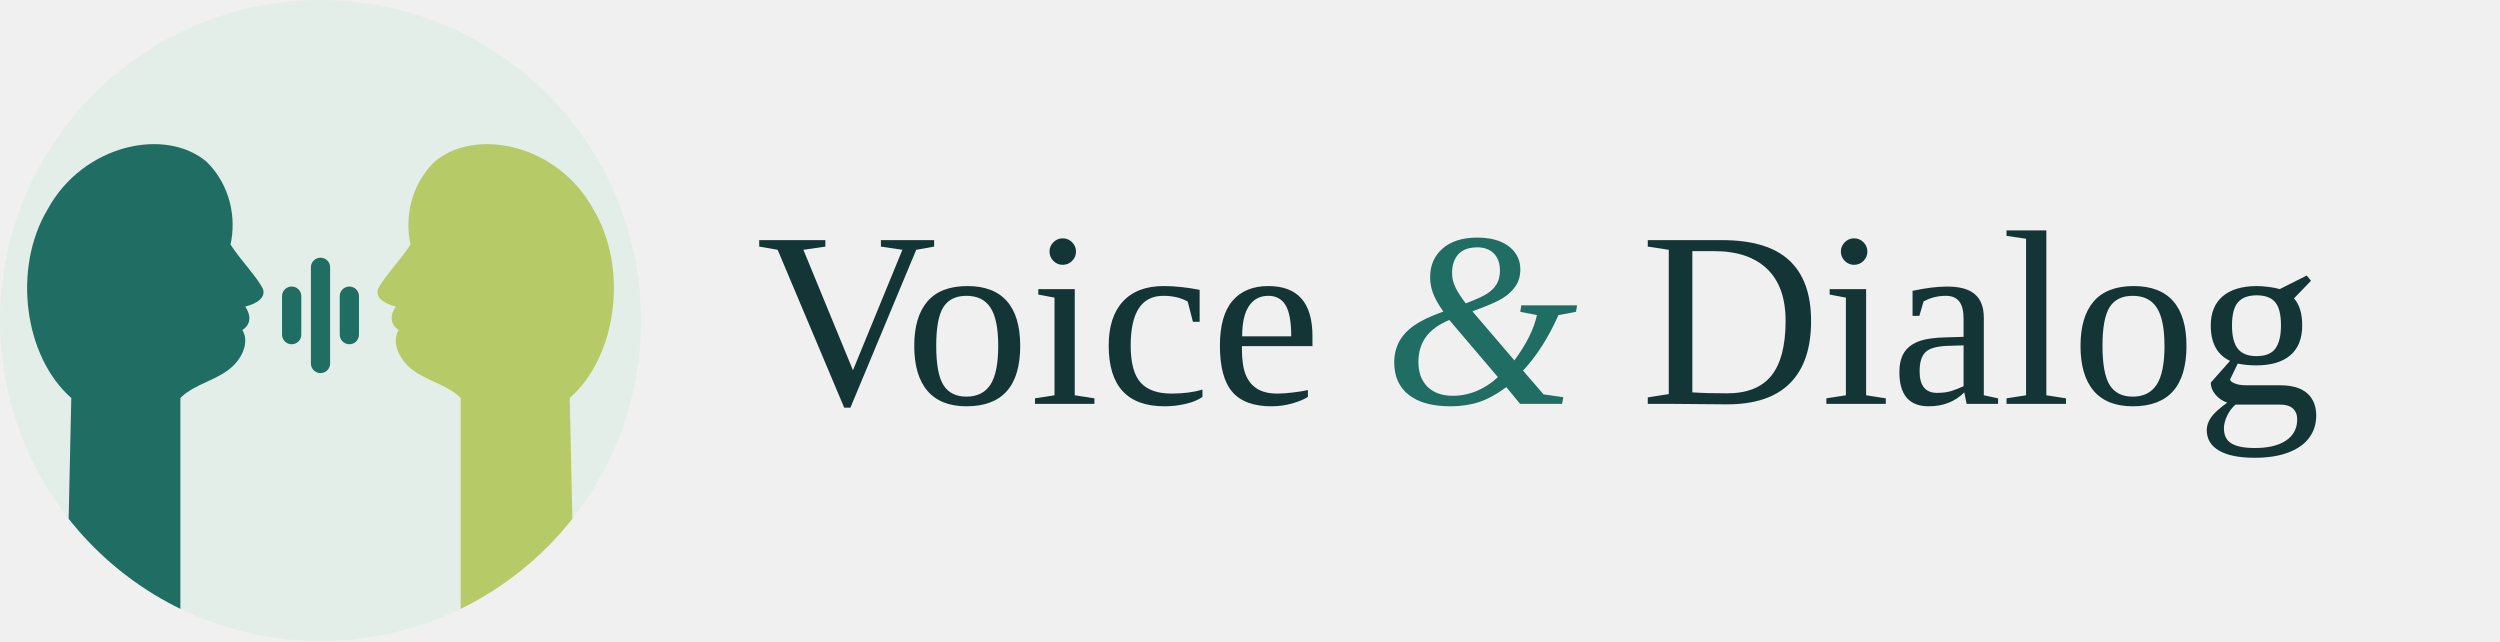
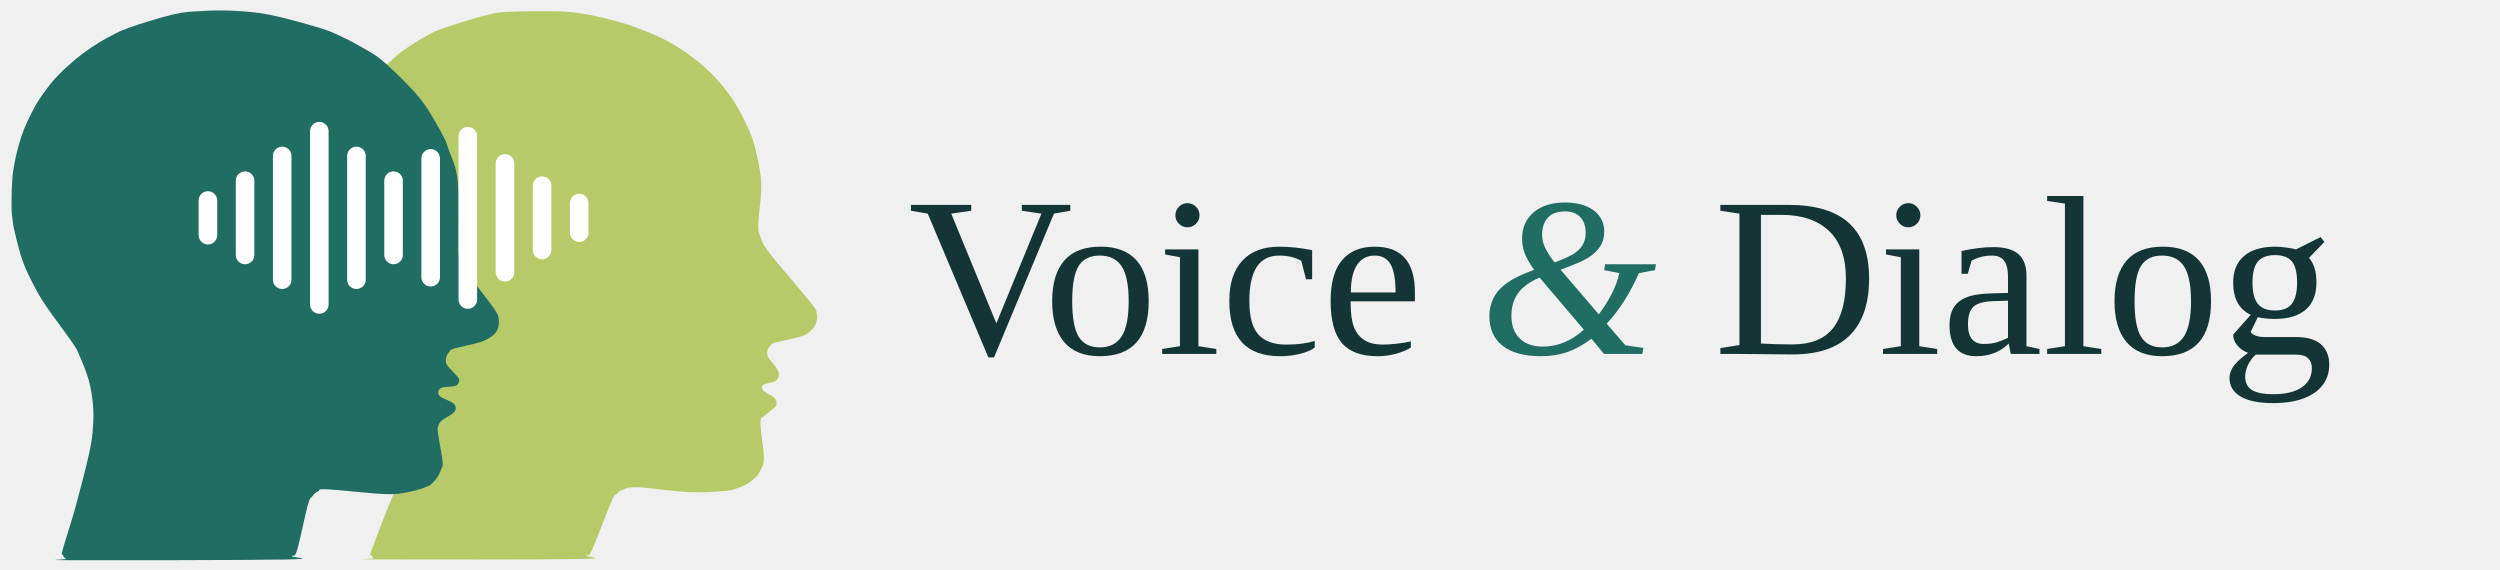
- <svg xmlns="http://www.w3.org/2000/svg" viewBox="0 0 780 200" role="img" aria-labelledby="title">
-   <defs>
-     <clipPath id="c">
-       <circle cx="100" cy="100" r="100" />
-     </clipPath>
-     <path id="f" d="M20 190 L22 98 C6 84 2 54 14 34 C26 12 54 6 68 18 C76 26 78 37 76 46 C80 52 85 57 87 61 C88 64 85 66 81 67 C83 70 83 73 80 75 C82 78 81 83 77 87 C72 92 64 93 59 98 L59 190 Z" />
-   </defs>
-   <circle cx="100" cy="100" r="100" fill="#E4EEE8" />
-   <g clip-path="url(#c)">
-     <use href="#f" fill="#1F6D63" transform="translate(2 34) scale(.92)" />
-     <use href="#f" fill="#B6CA67" transform="translate(198 34) scale(-.92 .92)" />
-     <g stroke="#1F6D63" stroke-width="6" stroke-linecap="round">
-       <line x1="91" y1="92.4" x2="91" y2="104.4" />
-       <line x1="100" y1="83.4" x2="100" y2="113.4" />
-       <line x1="109" y1="92.4" x2="109" y2="104.4" />
-     </g>
+ <svg xmlns="http://www.w3.org/2000/svg" viewBox="103 49 1010 230" role="img" aria-labelledby="t">
+   <path fill="#B6CA67" d="M377.17 68.25 C374.64 66.64 372.50 65.47 369.67 64.12 C366.83 62.78 363.08 61.26 360.17 60.18 C357.25 59.09 355.42 58.50 352.17 57.62 C348.92 56.75 344.47 55.60 340.67 54.93 C336.86 54.26 334.56 53.80 329.33 53.61 C324.11 53.41 314.28 53.51 309.33 53.75 C304.39 54.00 304.19 53.96 299.67 55.07 C295.14 56.18 286.28 58.96 282.17 60.39 C278.06 61.83 277.56 62.27 275.00 63.67 C272.44 65.06 269.06 67.21 266.83 68.75 C264.61 70.28 263.92 70.82 261.67 72.89 C259.41 74.96 256.00 77.81 253.32 81.17 C250.63 84.52 247.79 88.92 245.57 93.00 C243.35 97.08 241.49 100.97 240.01 105.67 C238.52 110.36 237.23 115.75 236.66 121.17 C236.08 126.58 236.13 133.83 236.55 138.17 C236.97 142.50 237.94 143.67 239.18 147.17 C240.43 150.67 242.45 155.83 244.04 159.17 C245.63 162.50 247.00 164.61 248.72 167.17 C250.44 169.72 250.62 170.36 254.39 174.50 C258.15 178.64 267.22 187.25 271.30 192.00 C275.38 196.75 277.40 200.17 278.88 203.00 C280.35 205.83 279.11 207.40 280.15 208.96 C281.19 210.53 284.13 211.55 285.11 212.39 C286.10 213.23 286.07 213.42 286.07 214.00 C286.07 214.58 285.98 215.06 285.12 215.88 C284.26 216.69 281.83 218.00 280.92 218.88 C280.01 219.76 279.88 220.31 279.68 221.17 C279.47 222.02 279.36 221.75 279.68 224.00 C280.01 226.25 281.37 232.42 281.64 234.67 C281.91 236.92 281.61 236.47 281.32 237.50 C281.02 238.53 280.48 239.82 279.87 240.83 C279.26 241.85 278.62 242.75 277.67 243.59 C276.72 244.43 275.53 245.27 274.17 245.89 C272.81 246.50 271.22 246.99 269.50 247.28 C267.78 247.58 265.10 247.39 263.83 247.66 C262.56 247.93 263.66 245.00 261.89 248.89 C260.11 252.78 254.67 266.95 253.19 271.00 C251.71 275.05 252.86 272.58 253.00 273.17 C253.14 273.76 253.50 274.24 254.05 274.54 C254.61 274.85 242.56 274.95 256.33 275.00 C270.10 275.05 322.72 275.11 336.67 274.84 C350.61 274.58 339.07 274.05 340.00 273.41 C340.93 272.77 340.58 274.65 342.25 271.00 C343.93 267.35 348.41 255.23 350.05 251.50 C351.69 247.77 351.38 249.35 352.10 248.60 C352.81 247.84 352.93 247.43 354.33 246.97 C355.73 246.51 355.97 245.69 360.50 245.83 C365.03 245.98 375.58 247.58 381.50 247.83 C387.42 248.08 392.75 247.61 396.00 247.33 C399.25 247.06 399.56 246.64 401.00 246.18 C402.44 245.71 403.53 245.22 404.67 244.57 C405.80 243.92 406.93 243.08 407.80 242.26 C408.66 241.45 409.22 241.02 409.85 239.67 C410.48 238.32 411.54 237.47 411.60 234.17 C411.65 230.86 410.17 222.69 410.20 219.83 C410.23 216.98 410.83 218.08 411.79 217.04 C412.75 216.01 415.17 214.47 415.98 213.61 C416.80 212.74 416.71 212.48 416.69 211.83 C416.67 211.19 416.68 210.51 415.85 209.72 C415.02 208.92 412.54 207.79 411.70 207.06 C410.87 206.33 410.82 205.83 410.84 205.36 C410.87 204.89 410.96 204.61 411.84 204.22 C412.73 203.82 415.18 203.58 416.15 202.99 C417.12 202.40 417.54 201.50 417.67 200.67 C417.79 199.83 417.62 199.25 416.89 198.00 C416.17 196.75 413.93 194.44 413.30 193.17 C412.67 191.89 412.97 191.09 413.13 190.33 C413.29 189.58 413.76 189.11 414.26 188.62 C414.77 188.13 414.29 187.96 416.17 187.39 C418.04 186.83 423.25 185.93 425.50 185.25 C427.75 184.58 428.50 184.24 429.67 183.37 C430.83 182.49 431.94 181.26 432.50 180.00 C433.06 178.74 433.34 177.31 433.00 175.83 C432.66 174.36 433.62 175.25 430.44 171.17 C427.26 167.08 417.29 155.75 413.92 151.33 C410.56 146.92 411.02 146.61 410.25 144.67 C409.49 142.72 409.29 142.72 409.33 139.67 C409.37 136.61 410.39 129.97 410.50 126.33 C410.61 122.69 410.54 121.31 409.98 117.83 C409.42 114.36 408.37 109.25 407.14 105.50 C405.91 101.75 404.11 98.31 402.58 95.33 C401.05 92.36 399.72 90.17 397.95 87.67 C396.17 85.17 394.12 82.65 391.94 80.33 C389.75 78.01 387.30 75.76 384.83 73.75 C382.37 71.73 379.69 69.85 377.17 68.25Z" />
+   <path fill="#1F6D63" d="M249.67 68.36 C246.81 66.69 243.31 64.85 240.33 63.49 C237.36 62.13 236.58 61.61 231.83 60.18 C227.08 58.76 217.67 56.08 211.83 54.94 C206.00 53.80 201.42 53.58 196.83 53.33 C192.25 53.09 188.28 53.23 184.33 53.47 C180.39 53.71 178.06 53.64 173.17 54.77 C168.28 55.90 159.47 58.65 155.00 60.24 C150.53 61.82 148.89 62.94 146.33 64.29 C143.78 65.64 141.83 66.88 139.67 68.35 C137.50 69.82 135.49 71.29 133.33 73.10 C131.18 74.90 128.65 77.18 126.73 79.17 C124.81 81.15 123.46 82.75 121.80 85.00 C120.14 87.25 118.46 89.50 116.77 92.67 C115.08 95.83 113.08 99.78 111.68 104.00 C110.27 108.22 109.00 113.39 108.33 118.00 C107.67 122.61 107.70 128.28 107.67 131.67 C107.63 135.06 107.88 136.28 108.14 138.33 C108.40 140.39 108.56 141.31 109.24 144.00 C109.91 146.69 110.99 151.22 112.18 154.50 C113.36 157.78 114.79 160.67 116.34 163.67 C117.90 166.67 118.83 168.50 121.51 172.50 C124.19 176.50 130.10 184.22 132.40 187.67 C134.71 191.11 134.25 190.67 135.32 193.17 C136.40 195.67 138.00 199.44 138.88 202.67 C139.75 205.89 140.28 209.36 140.56 212.50 C140.84 215.64 140.80 218.28 140.55 221.50 C140.31 224.72 140.25 226.47 139.09 231.83 C137.92 237.19 135.34 247.14 133.55 253.67 C131.76 260.19 129.21 267.75 128.35 271.00 C127.49 274.25 128.15 272.54 128.38 273.17 C128.60 273.79 129.02 274.39 129.68 274.75 C130.34 275.12 117.61 275.29 132.33 275.33 C147.05 275.38 203.22 275.32 218.00 275.04 C232.78 274.75 220.16 274.29 221.00 273.65 C221.84 273.00 222.00 274.58 223.05 271.17 C224.11 267.75 226.30 256.78 227.32 253.17 C228.35 249.56 228.49 250.44 229.18 249.50 C229.88 248.56 230.48 247.98 231.50 247.51 C232.52 247.04 230.81 246.50 235.33 246.68 C239.86 246.87 253.11 248.45 258.67 248.61 C264.22 248.77 265.83 248.16 268.67 247.64 C271.50 247.12 274.09 246.16 275.67 245.51 C277.24 244.86 277.39 244.43 278.11 243.74 C278.83 243.04 279.45 242.23 279.98 241.33 C280.52 240.43 281.03 239.33 281.33 238.33 C281.64 237.33 282.04 237.69 281.82 235.33 C281.59 232.97 280.27 226.50 279.97 224.17 C279.67 221.83 279.77 222.20 280.01 221.33 C280.25 220.47 280.39 219.87 281.40 218.96 C282.42 218.06 285.13 216.73 286.08 215.88 C287.03 215.02 287.13 214.52 287.11 213.83 C287.09 213.15 286.99 212.55 285.96 211.78 C284.92 211.01 281.89 210.00 280.91 209.23 C279.93 208.46 279.95 207.78 280.08 207.17 C280.20 206.56 280.51 205.95 281.67 205.57 C282.82 205.19 285.86 205.31 286.99 204.88 C288.13 204.45 288.34 203.62 288.48 203.00 C288.62 202.38 288.62 202.24 287.82 201.18 C287.03 200.13 284.52 197.75 283.74 196.67 C282.96 195.58 283.19 195.31 283.14 194.67 C283.09 194.03 283.21 193.41 283.43 192.83 C283.65 192.26 283.96 191.71 284.45 191.22 C284.93 190.72 284.30 190.51 286.33 189.86 C288.37 189.21 294.14 188.13 296.67 187.32 C299.19 186.51 300.27 185.89 301.50 185.00 C302.73 184.11 303.52 183.17 304.02 182.00 C304.51 180.83 304.69 179.36 304.47 178.00 C304.26 176.64 304.72 176.81 302.71 173.83 C300.70 170.86 294.77 163.53 292.39 160.17 C290.02 156.81 289.20 159.89 288.46 153.67 C287.73 147.44 288.72 130.25 288.00 122.83 C287.28 115.42 285.21 112.42 284.16 109.17 C283.11 105.92 283.21 106.17 281.71 103.33 C280.21 100.50 277.34 95.36 275.16 92.17 C272.97 88.97 271.55 87.27 268.61 84.17 C265.66 81.06 260.66 76.15 257.50 73.52 C254.34 70.88 252.53 70.03 249.67 68.36Z" />
+   <g stroke="#fff" stroke-width="7.5" stroke-linecap="round">
+     <line x1="187.0" y1="130.0" x2="187.0" y2="144.0" />
+     <line x1="202.0" y1="122.0" x2="202.0" y2="152.0" />
+     <line x1="217.0" y1="112.0" x2="217.0" y2="162.0" />
+     <line x1="232.0" y1="102.0" x2="232.0" y2="172.0" />
+     <line x1="247.0" y1="112.0" x2="247.0" y2="162.0" />
+     <line x1="262.0" y1="122.0" x2="262.0" y2="152.0" />
+     <line x1="277.0" y1="113.0" x2="277.0" y2="161.0" />
+     <line x1="292.0" y1="104.0" x2="292.0" y2="170.0" />
+     <line x1="307.0" y1="115.0" x2="307.0" y2="159.0" />
+     <line x1="322.0" y1="124.0" x2="322.0" y2="150.0" />
+     <line x1="337.0" y1="131.0" x2="337.0" y2="143.0" />
  </g>
-   <text x="236" y="126" font-family="Georgia, 'Times New Roman', serif" font-size="78" fill="#143536">Voice <tspan font-style="italic" fill="#1F6D63">&amp;</tspan> Dialog</text>
+   <text x="470" y="192" font-family="Georgia, 'Times New Roman', serif" font-size="92" fill="#143536">Voice <tspan font-style="italic" fill="#1F6D63">&amp;</tspan> Dialog</text>
</svg>
